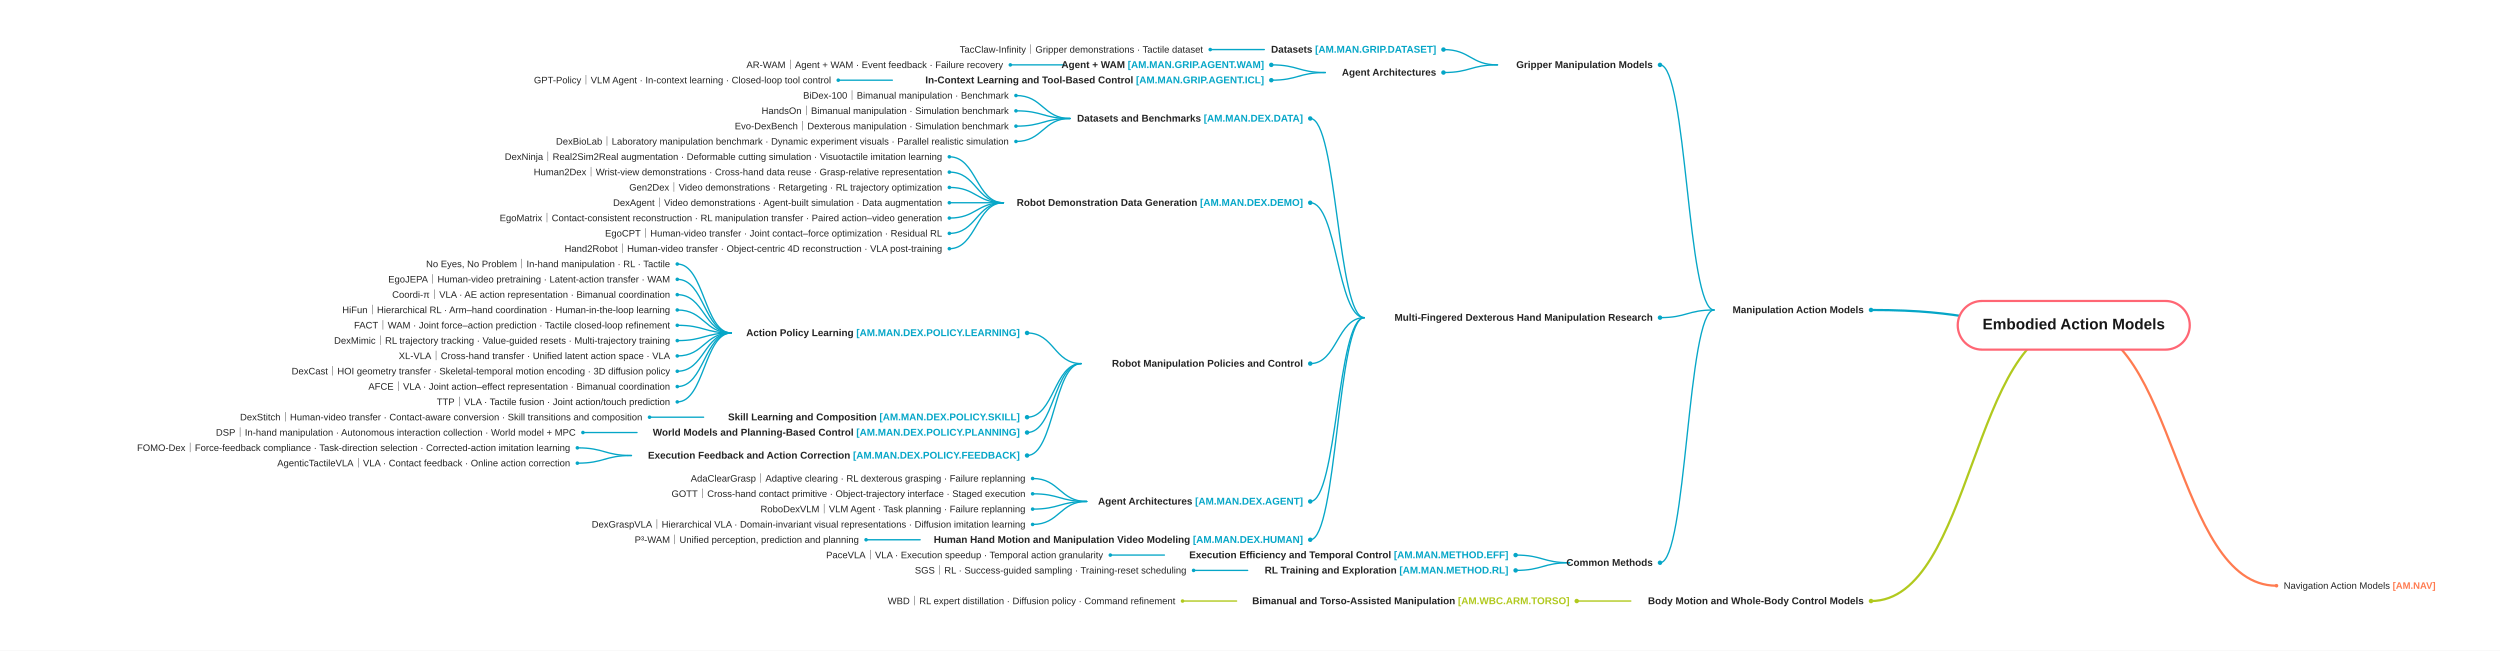
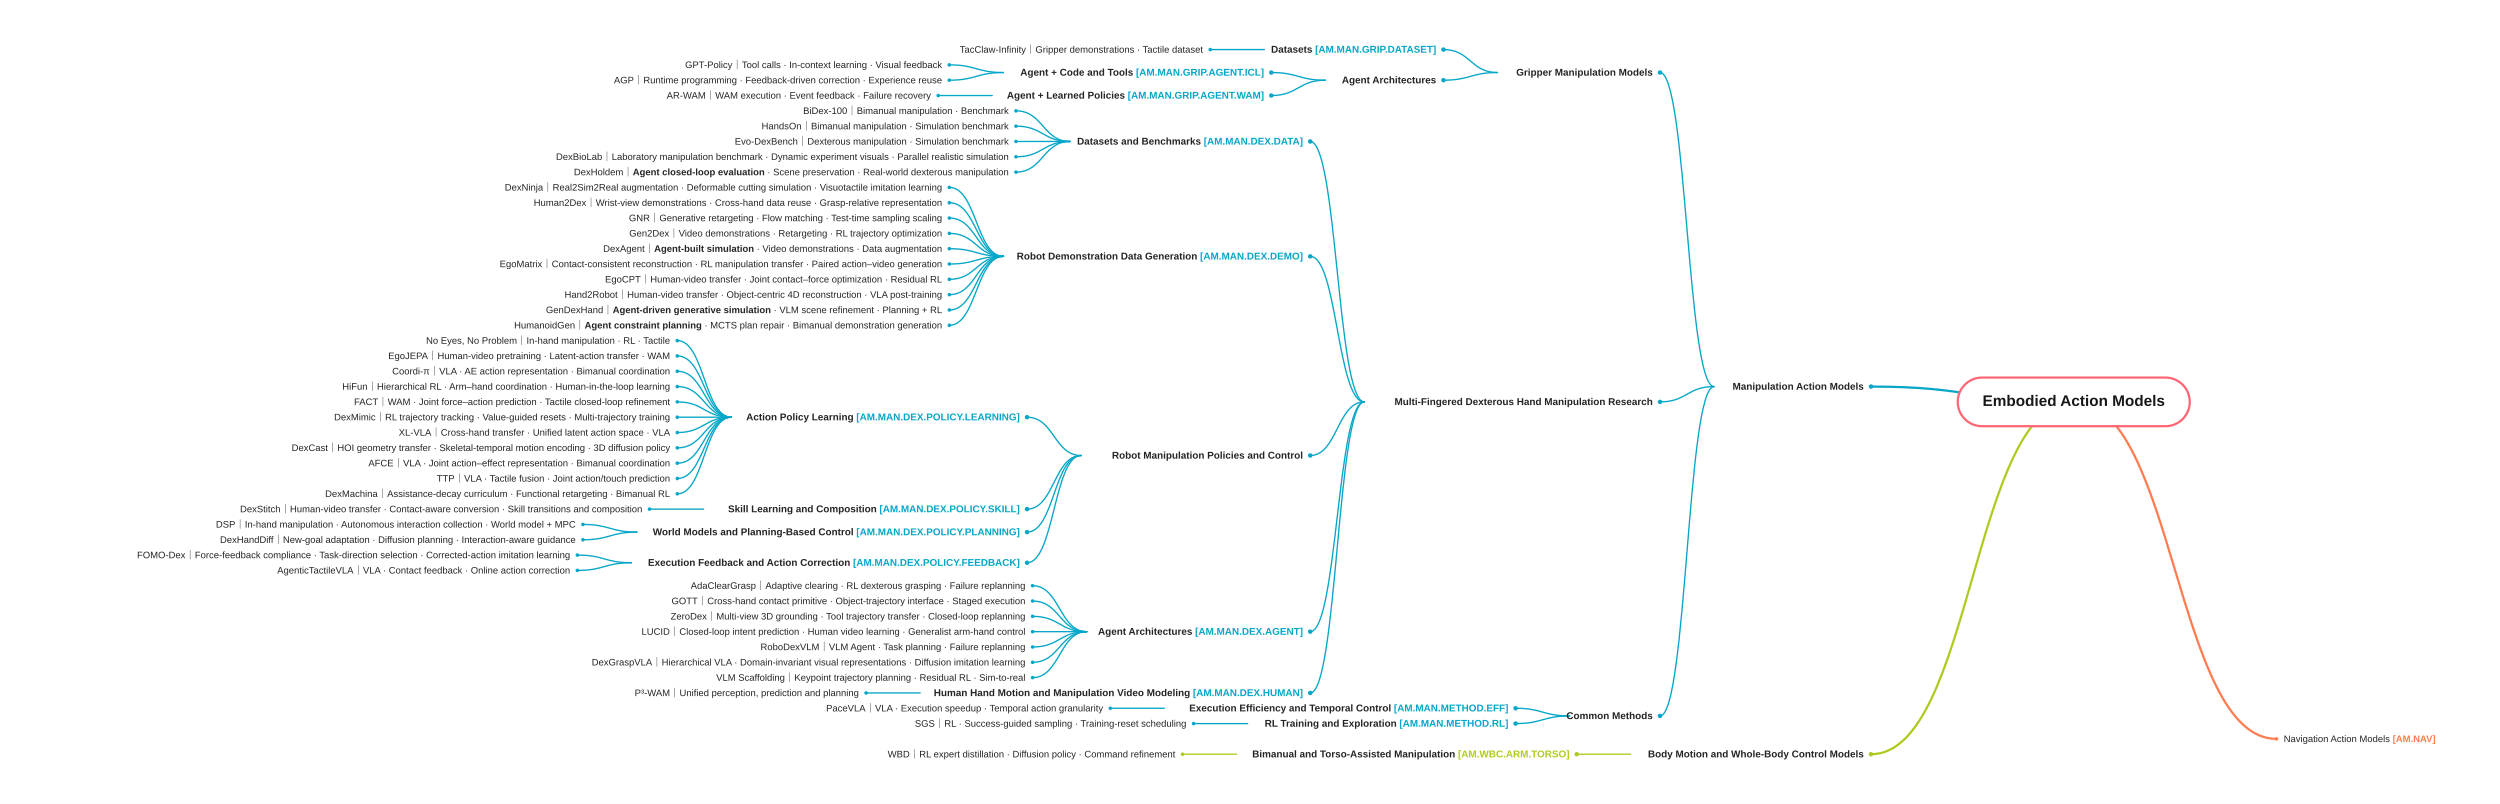
- <svg xmlns="http://www.w3.org/2000/svg" viewBox="-2802.68 0 5548.76 1444" role="img" aria-labelledby="title desc">
-   <rect x="-2802.68" width="5548.76" height="1444" fill="#ffffff" />
+ <svg xmlns="http://www.w3.org/2000/svg" viewBox="-2802.68 0 5548.76 1784" role="img" aria-labelledby="title desc">
+   <rect x="-2802.68" width="5548.76" height="1784" fill="#ffffff" />
  <g fill="none" stroke-linecap="round" stroke-linejoin="round">
-     <path d="M 1800 722.0 C 1575.0 722.0, 1575.0 688.0, 1350 688.0" stroke="#05a6c7" stroke-width="5" />
-     <path d="M 1001.68 688.0 C 941.68 688.0, 941.68 144.0, 881.68 144.0" stroke="#05a6c7" stroke-width="3" />
-     <path d="M 521.04 144.0 C 461.04 144.0, 461.04 110.0, 401.04 110.0" stroke="#05a6c7" stroke-width="3" />
+     <path d="M 1800 892.0 C 1575.0 892.0, 1575.0 858.0, 1350 858.0" stroke="#05a6c7" stroke-width="5" />
+     <path d="M 1001.68 858.0 C 941.68 858.0, 941.68 161.0, 881.68 161.0" stroke="#05a6c7" stroke-width="3" />
+     <path d="M 521.04 161.0 C 461.04 161.0, 461.04 110.0, 401.04 110.0" stroke="#05a6c7" stroke-width="3" />
    <path d="M 3.44 110.0 C -56.56 110.0, -56.56 110, -116.56 110" stroke="#05a6c7" stroke-width="3" />
-     <path d="M 521.04 144.0 C 461.04 144.0, 461.04 161.0, 401.04 161.0" stroke="#05a6c7" stroke-width="3" />
-     <path d="M 138.96 161.0 C 78.96 161.0, 78.96 144.0, 18.96 144.0" stroke="#05a6c7" stroke-width="3" />
-     <path d="M -440.24 144.0 C -500.24 144.0, -500.24 144, -560.24 144" stroke="#05a6c7" stroke-width="3" />
-     <path d="M 138.96 161.0 C 78.96 161.0, 78.96 178.0, 18.96 178.0" stroke="#05a6c7" stroke-width="3" />
-     <path d="M -822.16 178.0 C -882.16 178.0, -882.16 178, -942.16 178" stroke="#05a6c7" stroke-width="3" />
-     <path d="M 1001.68 688.0 C 941.68 688.0, 941.68 705.0, 881.68 705.0" stroke="#05a6c7" stroke-width="3" />
-     <path d="M 225.36 705.0 C 165.36 705.0, 165.36 263.0, 105.36 263.0" stroke="#05a6c7" stroke-width="3" />
-     <path d="M -427.76 263.0 C -487.76 263.0, -487.76 212, -547.76 212" stroke="#05a6c7" stroke-width="3" />
-     <path d="M -427.76 263.0 C -487.76 263.0, -487.76 246, -547.76 246" stroke="#05a6c7" stroke-width="3" />
-     <path d="M -427.76 263.0 C -487.76 263.0, -487.76 280, -547.76 280" stroke="#05a6c7" stroke-width="3" />
-     <path d="M -427.76 263.0 C -487.76 263.0, -487.76 314, -547.76 314" stroke="#05a6c7" stroke-width="3" />
-     <path d="M 225.36 705.0 C 165.36 705.0, 165.36 450.0, 105.36 450.0" stroke="#05a6c7" stroke-width="3" />
-     <path d="M -575.6 450.0 C -635.6 450.0, -635.6 348, -695.6 348" stroke="#05a6c7" stroke-width="3" />
-     <path d="M -575.6 450.0 C -635.6 450.0, -635.6 382, -695.6 382" stroke="#05a6c7" stroke-width="3" />
-     <path d="M -575.6 450.0 C -635.6 450.0, -635.6 416, -695.6 416" stroke="#05a6c7" stroke-width="3" />
-     <path d="M -575.6 450.0 C -635.6 450.0, -635.6 450, -695.6 450" stroke="#05a6c7" stroke-width="3" />
-     <path d="M -575.6 450.0 C -635.6 450.0, -635.6 484, -695.6 484" stroke="#05a6c7" stroke-width="3" />
-     <path d="M -575.6 450.0 C -635.6 450.0, -635.6 518, -695.6 518" stroke="#05a6c7" stroke-width="3" />
-     <path d="M -575.6 450.0 C -635.6 450.0, -635.6 552, -695.6 552" stroke="#05a6c7" stroke-width="3" />
-     <path d="M 225.36 705.0 C 165.36 705.0, 165.36 807.0, 105.36 807.0" stroke="#05a6c7" stroke-width="3" />
-     <path d="M -403.12 807.0 C -463.12 807.0, -463.12 739.0, -523.12 739.0" stroke="#05a6c7" stroke-width="3" />
-     <path d="M -1179.44 739.0 C -1239.44 739.0, -1239.44 586, -1299.44 586" stroke="#05a6c7" stroke-width="3" />
-     <path d="M -1179.44 739.0 C -1239.44 739.0, -1239.44 620, -1299.44 620" stroke="#05a6c7" stroke-width="3" />
-     <path d="M -1179.44 739.0 C -1239.44 739.0, -1239.44 654, -1299.44 654" stroke="#05a6c7" stroke-width="3" />
-     <path d="M -1179.44 739.0 C -1239.44 739.0, -1239.44 688, -1299.44 688" stroke="#05a6c7" stroke-width="3" />
-     <path d="M -1179.44 739.0 C -1239.44 739.0, -1239.44 722, -1299.44 722" stroke="#05a6c7" stroke-width="3" />
-     <path d="M -1179.44 739.0 C -1239.44 739.0, -1239.44 756, -1299.44 756" stroke="#05a6c7" stroke-width="3" />
-     <path d="M -1179.44 739.0 C -1239.44 739.0, -1239.44 790, -1299.44 790" stroke="#05a6c7" stroke-width="3" />
-     <path d="M -1179.44 739.0 C -1239.44 739.0, -1239.44 824, -1299.44 824" stroke="#05a6c7" stroke-width="3" />
-     <path d="M -1179.44 739.0 C -1239.44 739.0, -1239.44 858, -1299.44 858" stroke="#05a6c7" stroke-width="3" />
-     <path d="M -1179.44 739.0 C -1239.44 739.0, -1239.44 892, -1299.44 892" stroke="#05a6c7" stroke-width="3" />
-     <path d="M -403.12 807.0 C -463.12 807.0, -463.12 926.0, -523.12 926.0" stroke="#05a6c7" stroke-width="3" />
-     <path d="M -1241.04 926.0 C -1301.04 926.0, -1301.04 926, -1361.04 926" stroke="#05a6c7" stroke-width="3" />
-     <path d="M -403.12 807.0 C -463.12 807.0, -463.12 960.0, -523.12 960.0" stroke="#05a6c7" stroke-width="3" />
-     <path d="M -1388.88 960.0 C -1448.88 960.0, -1448.88 960, -1508.88 960" stroke="#05a6c7" stroke-width="3" />
-     <path d="M -403.12 807.0 C -463.12 807.0, -463.12 1011.0, -523.12 1011.0" stroke="#05a6c7" stroke-width="3" />
-     <path d="M -1401.2 1011.0 C -1461.2 1011.0, -1461.2 994, -1521.2 994" stroke="#05a6c7" stroke-width="3" />
-     <path d="M -1401.2 1011.0 C -1461.2 1011.0, -1461.2 1028, -1521.2 1028" stroke="#05a6c7" stroke-width="3" />
-     <path d="M 225.36 705.0 C 165.36 705.0, 165.36 1113.0, 105.36 1113.0" stroke="#05a6c7" stroke-width="3" />
-     <path d="M -390.8 1113.0 C -450.8 1113.0, -450.8 1062, -510.8 1062" stroke="#05a6c7" stroke-width="3" />
-     <path d="M -390.8 1113.0 C -450.8 1113.0, -450.8 1096, -510.8 1096" stroke="#05a6c7" stroke-width="3" />
-     <path d="M -390.8 1113.0 C -450.8 1113.0, -450.8 1130, -510.8 1130" stroke="#05a6c7" stroke-width="3" />
-     <path d="M -390.8 1113.0 C -450.8 1113.0, -450.8 1164, -510.8 1164" stroke="#05a6c7" stroke-width="3" />
-     <path d="M 225.36 705.0 C 165.36 705.0, 165.36 1198.0, 105.36 1198.0" stroke="#05a6c7" stroke-width="3" />
-     <path d="M -760.4 1198.0 C -820.4 1198.0, -820.4 1198, -880.4 1198" stroke="#05a6c7" stroke-width="3" />
-     <path d="M 1001.68 688.0 C 941.68 688.0, 941.68 1249.0, 881.68 1249.0" stroke="#05a6c7" stroke-width="3" />
-     <path d="M 681.2 1249.0 C 621.2 1249.0, 621.2 1232.0, 561.2 1232.0" stroke="#05a6c7" stroke-width="3" />
-     <path d="M -218.32 1232.0 C -278.32 1232.0, -278.32 1232, -338.32 1232" stroke="#05a6c7" stroke-width="3" />
-     <path d="M 681.2 1249.0 C 621.2 1249.0, 621.2 1266.0, 561.2 1266.0" stroke="#05a6c7" stroke-width="3" />
-     <path d="M -33.52 1266.0 C -93.52 1266.0, -93.52 1266, -153.52 1266" stroke="#05a6c7" stroke-width="3" />
-     <path d="M 1800 722.0 C 2025.0 722.0, 2025.0 1300, 2250 1300" stroke="#ff7b50" stroke-width="5" />
-     <path d="M 1800 722.0 C 1575.0 722.0, 1575.0 1334.0, 1350 1334.0" stroke="#b1c91e" stroke-width="5" />
-     <path d="M 816.88 1334.0 C 756.88 1334.0, 756.88 1334.0, 696.88 1334.0" stroke="#b1c91e" stroke-width="3" />
-     <path d="M -58 1334.0 C -118 1334.0, -118 1334, -178 1334" stroke="#b1c91e" stroke-width="3" />
+     <path d="M 521.04 161.0 C 461.04 161.0, 461.04 178.0, 401.04 178.0" stroke="#05a6c7" stroke-width="3" />
+     <path d="M 138.96 178.0 C 78.96 178.0, 78.96 161.0, 18.96 161.0" stroke="#05a6c7" stroke-width="3" />
+     <path d="M -575.76 161.0 C -635.76 161.0, -635.76 144, -695.76 144" stroke="#05a6c7" stroke-width="3" />
+     <path d="M -575.76 161.0 C -635.76 161.0, -635.76 178, -695.76 178" stroke="#05a6c7" stroke-width="3" />
+     <path d="M 138.96 178.0 C 78.96 178.0, 78.96 212.0, 18.96 212.0" stroke="#05a6c7" stroke-width="3" />
+     <path d="M -600.4 212.0 C -660.4 212.0, -660.4 212, -720.4 212" stroke="#05a6c7" stroke-width="3" />
+     <path d="M 1001.68 858.0 C 941.68 858.0, 941.68 892.0, 881.68 892.0" stroke="#05a6c7" stroke-width="3" />
+     <path d="M 225.36 892.0 C 165.36 892.0, 165.36 314.0, 105.36 314.0" stroke="#05a6c7" stroke-width="3" />
+     <path d="M -427.76 314.0 C -487.76 314.0, -487.76 246, -547.76 246" stroke="#05a6c7" stroke-width="3" />
+     <path d="M -427.76 314.0 C -487.76 314.0, -487.76 280, -547.76 280" stroke="#05a6c7" stroke-width="3" />
+     <path d="M -427.76 314.0 C -487.76 314.0, -487.76 314, -547.76 314" stroke="#05a6c7" stroke-width="3" />
+     <path d="M -427.76 314.0 C -487.76 314.0, -487.76 348, -547.76 348" stroke="#05a6c7" stroke-width="3" />
+     <path d="M -427.76 314.0 C -487.76 314.0, -487.76 382, -547.76 382" stroke="#05a6c7" stroke-width="3" />
+     <path d="M 225.36 892.0 C 165.36 892.0, 165.36 569.0, 105.36 569.0" stroke="#05a6c7" stroke-width="3" />
+     <path d="M -575.6 569.0 C -635.6 569.0, -635.6 416, -695.6 416" stroke="#05a6c7" stroke-width="3" />
+     <path d="M -575.6 569.0 C -635.6 569.0, -635.6 450, -695.6 450" stroke="#05a6c7" stroke-width="3" />
+     <path d="M -575.6 569.0 C -635.6 569.0, -635.6 484, -695.6 484" stroke="#05a6c7" stroke-width="3" />
+     <path d="M -575.6 569.0 C -635.6 569.0, -635.6 518, -695.6 518" stroke="#05a6c7" stroke-width="3" />
+     <path d="M -575.6 569.0 C -635.6 569.0, -635.6 552, -695.6 552" stroke="#05a6c7" stroke-width="3" />
+     <path d="M -575.6 569.0 C -635.6 569.0, -635.6 586, -695.6 586" stroke="#05a6c7" stroke-width="3" />
+     <path d="M -575.6 569.0 C -635.6 569.0, -635.6 620, -695.6 620" stroke="#05a6c7" stroke-width="3" />
+     <path d="M -575.6 569.0 C -635.6 569.0, -635.6 654, -695.6 654" stroke="#05a6c7" stroke-width="3" />
+     <path d="M -575.6 569.0 C -635.6 569.0, -635.6 688, -695.6 688" stroke="#05a6c7" stroke-width="3" />
+     <path d="M -575.6 569.0 C -635.6 569.0, -635.6 722, -695.6 722" stroke="#05a6c7" stroke-width="3" />
+     <path d="M 225.36 892.0 C 165.36 892.0, 165.36 1011.0, 105.36 1011.0" stroke="#05a6c7" stroke-width="3" />
+     <path d="M -403.12 1011.0 C -463.12 1011.0, -463.12 926.0, -523.12 926.0" stroke="#05a6c7" stroke-width="3" />
+     <path d="M -1179.44 926.0 C -1239.44 926.0, -1239.44 756, -1299.44 756" stroke="#05a6c7" stroke-width="3" />
+     <path d="M -1179.44 926.0 C -1239.44 926.0, -1239.44 790, -1299.44 790" stroke="#05a6c7" stroke-width="3" />
+     <path d="M -1179.44 926.0 C -1239.44 926.0, -1239.44 824, -1299.44 824" stroke="#05a6c7" stroke-width="3" />
+     <path d="M -1179.44 926.0 C -1239.44 926.0, -1239.44 858, -1299.44 858" stroke="#05a6c7" stroke-width="3" />
+     <path d="M -1179.44 926.0 C -1239.44 926.0, -1239.44 892, -1299.44 892" stroke="#05a6c7" stroke-width="3" />
+     <path d="M -1179.44 926.0 C -1239.44 926.0, -1239.44 926, -1299.44 926" stroke="#05a6c7" stroke-width="3" />
+     <path d="M -1179.44 926.0 C -1239.44 926.0, -1239.44 960, -1299.44 960" stroke="#05a6c7" stroke-width="3" />
+     <path d="M -1179.44 926.0 C -1239.44 926.0, -1239.44 994, -1299.44 994" stroke="#05a6c7" stroke-width="3" />
+     <path d="M -1179.44 926.0 C -1239.44 926.0, -1239.44 1028, -1299.44 1028" stroke="#05a6c7" stroke-width="3" />
+     <path d="M -1179.44 926.0 C -1239.44 926.0, -1239.44 1062, -1299.44 1062" stroke="#05a6c7" stroke-width="3" />
+     <path d="M -1179.44 926.0 C -1239.44 926.0, -1239.44 1096, -1299.44 1096" stroke="#05a6c7" stroke-width="3" />
+     <path d="M -403.12 1011.0 C -463.12 1011.0, -463.12 1130.0, -523.12 1130.0" stroke="#05a6c7" stroke-width="3" />
+     <path d="M -1241.04 1130.0 C -1301.04 1130.0, -1301.04 1130, -1361.04 1130" stroke="#05a6c7" stroke-width="3" />
+     <path d="M -403.12 1011.0 C -463.12 1011.0, -463.12 1181.0, -523.12 1181.0" stroke="#05a6c7" stroke-width="3" />
+     <path d="M -1388.88 1181.0 C -1448.88 1181.0, -1448.88 1164, -1508.88 1164" stroke="#05a6c7" stroke-width="3" />
+     <path d="M -1388.88 1181.0 C -1448.88 1181.0, -1448.88 1198, -1508.88 1198" stroke="#05a6c7" stroke-width="3" />
+     <path d="M -403.12 1011.0 C -463.12 1011.0, -463.12 1249.0, -523.12 1249.0" stroke="#05a6c7" stroke-width="3" />
+     <path d="M -1401.2 1249.0 C -1461.2 1249.0, -1461.2 1232, -1521.2 1232" stroke="#05a6c7" stroke-width="3" />
+     <path d="M -1401.2 1249.0 C -1461.2 1249.0, -1461.2 1266, -1521.2 1266" stroke="#05a6c7" stroke-width="3" />
+     <path d="M 225.36 892.0 C 165.36 892.0, 165.36 1402.0, 105.36 1402.0" stroke="#05a6c7" stroke-width="3" />
+     <path d="M -390.8 1402.0 C -450.8 1402.0, -450.8 1300, -510.8 1300" stroke="#05a6c7" stroke-width="3" />
+     <path d="M -390.8 1402.0 C -450.8 1402.0, -450.8 1334, -510.8 1334" stroke="#05a6c7" stroke-width="3" />
+     <path d="M -390.8 1402.0 C -450.8 1402.0, -450.8 1368, -510.8 1368" stroke="#05a6c7" stroke-width="3" />
+     <path d="M -390.8 1402.0 C -450.8 1402.0, -450.8 1402, -510.8 1402" stroke="#05a6c7" stroke-width="3" />
+     <path d="M -390.8 1402.0 C -450.8 1402.0, -450.8 1436, -510.8 1436" stroke="#05a6c7" stroke-width="3" />
+     <path d="M -390.8 1402.0 C -450.8 1402.0, -450.8 1470, -510.8 1470" stroke="#05a6c7" stroke-width="3" />
+     <path d="M -390.8 1402.0 C -450.8 1402.0, -450.8 1504, -510.8 1504" stroke="#05a6c7" stroke-width="3" />
+     <path d="M 225.36 892.0 C 165.36 892.0, 165.36 1538.0, 105.36 1538.0" stroke="#05a6c7" stroke-width="3" />
+     <path d="M -760.4 1538.0 C -820.4 1538.0, -820.4 1538, -880.4 1538" stroke="#05a6c7" stroke-width="3" />
+     <path d="M 1001.68 858.0 C 941.68 858.0, 941.68 1589.0, 881.68 1589.0" stroke="#05a6c7" stroke-width="3" />
+     <path d="M 681.2 1589.0 C 621.2 1589.0, 621.2 1572.0, 561.2 1572.0" stroke="#05a6c7" stroke-width="3" />
+     <path d="M -218.32 1572.0 C -278.32 1572.0, -278.32 1572, -338.32 1572" stroke="#05a6c7" stroke-width="3" />
+     <path d="M 681.2 1589.0 C 621.2 1589.0, 621.2 1606.0, 561.2 1606.0" stroke="#05a6c7" stroke-width="3" />
+     <path d="M -33.52 1606.0 C -93.52 1606.0, -93.52 1606, -153.52 1606" stroke="#05a6c7" stroke-width="3" />
+     <path d="M 1800 892.0 C 2025.0 892.0, 2025.0 1640, 2250 1640" stroke="#ff7b50" stroke-width="5" />
+     <path d="M 1800 892.0 C 1575.0 892.0, 1575.0 1674.0, 1350 1674.0" stroke="#b1c91e" stroke-width="5" />
+     <path d="M 816.88 1674.0 C 756.88 1674.0, 756.88 1674.0, 696.88 1674.0" stroke="#b1c91e" stroke-width="3" />
+     <path d="M -58 1674.0 C -118 1674.0, -118 1674, -178 1674" stroke="#b1c91e" stroke-width="3" />
  </g>
-   <circle cx="1350" cy="688.0" r="5" fill="#05a6c7" />
-   <text x="1334" y="695.0" text-anchor="end" font-family="Arial, Noto Sans CJK SC, sans-serif" font-size="22" font-weight="650" fill="#242424">Manipulation Action Models</text>
-   <circle cx="881.68" cy="144.0" r="5" fill="#05a6c7" />
-   <text x="865.68" y="151.0" text-anchor="end" font-family="Arial, Noto Sans CJK SC, sans-serif" font-size="22" font-weight="650" fill="#242424">Gripper Manipulation Models</text>
+   <circle cx="1350" cy="858.0" r="5" fill="#05a6c7" />
+   <text x="1334" y="865.0" text-anchor="end" font-family="Arial, Noto Sans CJK SC, sans-serif" font-size="22" font-weight="650" fill="#242424">Manipulation Action Models</text>
+   <circle cx="881.68" cy="161.0" r="5" fill="#05a6c7" />
+   <text x="865.68" y="168.0" text-anchor="end" font-family="Arial, Noto Sans CJK SC, sans-serif" font-size="22" font-weight="650" fill="#242424">Gripper Manipulation Models</text>
  <circle cx="401.04" cy="110.0" r="5" fill="#05a6c7" />
  <text x="385.04" y="117.0" text-anchor="end" font-family="Arial, Noto Sans CJK SC, sans-serif" font-size="22" font-weight="650" fill="#242424">Datasets<tspan dx="6" fill="#05a6c7" font-weight="650">[AM.MAN.GRIP.DATASET]</tspan>
  </text>
  <circle cx="-116.56" cy="110" r="4" fill="#05a6c7" />
  <text x="-132.56" y="117" text-anchor="end" font-family="Arial, Noto Sans CJK SC, sans-serif" font-size="21" font-weight="500" fill="#242424">TacClaw-Infinity｜Gripper demonstrations · Tactile dataset</text>
-   <circle cx="401.04" cy="161.0" r="5" fill="#05a6c7" />
-   <text x="385.04" y="168.0" text-anchor="end" font-family="Arial, Noto Sans CJK SC, sans-serif" font-size="22" font-weight="650" fill="#242424">Agent Architectures</text>
-   <circle cx="18.96" cy="144.0" r="5" fill="#05a6c7" />
-   <text x="2.96" y="151.0" text-anchor="end" font-family="Arial, Noto Sans CJK SC, sans-serif" font-size="22" font-weight="650" fill="#242424">Agent + WAM<tspan dx="6" fill="#05a6c7" font-weight="650">[AM.MAN.GRIP.AGENT.WAM]</tspan>
-   </text>
-   <circle cx="-560.24" cy="144" r="4" fill="#05a6c7" />
-   <text x="-576.24" y="151" text-anchor="end" font-family="Arial, Noto Sans CJK SC, sans-serif" font-size="21" font-weight="500" fill="#242424">AR-WAM｜Agent + WAM · Event feedback · Failure recovery</text>
-   <circle cx="18.96" cy="178.0" r="5" fill="#05a6c7" />
-   <text x="2.96" y="185.0" text-anchor="end" font-family="Arial, Noto Sans CJK SC, sans-serif" font-size="22" font-weight="650" fill="#242424">In-Context Learning and Tool-Based Control<tspan dx="6" fill="#05a6c7" font-weight="650">[AM.MAN.GRIP.AGENT.ICL]</tspan>
-   </text>
-   <circle cx="-942.16" cy="178" r="4" fill="#05a6c7" />
-   <text x="-958.16" y="185" text-anchor="end" font-family="Arial, Noto Sans CJK SC, sans-serif" font-size="21" font-weight="500" fill="#242424">GPT-Policy｜VLM Agent · In-context learning · Closed-loop tool control</text>
-   <circle cx="881.68" cy="705.0" r="5" fill="#05a6c7" />
-   <text x="865.68" y="712.0" text-anchor="end" font-family="Arial, Noto Sans CJK SC, sans-serif" font-size="22" font-weight="650" fill="#242424">Multi-Fingered Dexterous Hand Manipulation Research</text>
-   <circle cx="105.36" cy="263.0" r="5" fill="#05a6c7" />
-   <text x="89.36" y="270.0" text-anchor="end" font-family="Arial, Noto Sans CJK SC, sans-serif" font-size="22" font-weight="650" fill="#242424">Datasets and Benchmarks<tspan dx="6" fill="#05a6c7" font-weight="650">[AM.MAN.DEX.DATA]</tspan>
-   </text>
-   <circle cx="-547.76" cy="212" r="4" fill="#05a6c7" />
-   <text x="-563.76" y="219" text-anchor="end" font-family="Arial, Noto Sans CJK SC, sans-serif" font-size="21" font-weight="500" fill="#242424">BiDex-100｜Bimanual manipulation · Benchmark</text>
+   <circle cx="401.04" cy="178.0" r="5" fill="#05a6c7" />
+   <text x="385.04" y="185.0" text-anchor="end" font-family="Arial, Noto Sans CJK SC, sans-serif" font-size="22" font-weight="650" fill="#242424">Agent Architectures</text>
+   <circle cx="18.96" cy="161.0" r="5" fill="#05a6c7" />
+   <text x="2.96" y="168.0" text-anchor="end" font-family="Arial, Noto Sans CJK SC, sans-serif" font-size="22" font-weight="650" fill="#242424">Agent + Code and Tools<tspan dx="6" fill="#05a6c7" font-weight="650">[AM.MAN.GRIP.AGENT.ICL]</tspan>
+   </text>
+   <circle cx="-695.76" cy="144" r="4" fill="#05a6c7" />
+   <text x="-711.76" y="151" text-anchor="end" font-family="Arial, Noto Sans CJK SC, sans-serif" font-size="21" font-weight="500" fill="#242424">GPT-Policy｜Tool calls · In-context learning · Visual feedback</text>
+   <circle cx="-695.76" cy="178" r="4" fill="#05a6c7" />
+   <text x="-711.76" y="185" text-anchor="end" font-family="Arial, Noto Sans CJK SC, sans-serif" font-size="21" font-weight="500" fill="#242424">AGP｜Runtime programming · Feedback-driven correction · Experience reuse</text>
+   <circle cx="18.96" cy="212.0" r="5" fill="#05a6c7" />
+   <text x="2.96" y="219.0" text-anchor="end" font-family="Arial, Noto Sans CJK SC, sans-serif" font-size="22" font-weight="650" fill="#242424">Agent + Learned Policies<tspan dx="6" fill="#05a6c7" font-weight="650">[AM.MAN.GRIP.AGENT.WAM]</tspan>
+   </text>
+   <circle cx="-720.4" cy="212" r="4" fill="#05a6c7" />
+   <text x="-736.4" y="219" text-anchor="end" font-family="Arial, Noto Sans CJK SC, sans-serif" font-size="21" font-weight="500" fill="#242424">AR-WAM｜WAM execution · Event feedback · Failure recovery</text>
+   <circle cx="881.68" cy="892.0" r="5" fill="#05a6c7" />
+   <text x="865.68" y="899.0" text-anchor="end" font-family="Arial, Noto Sans CJK SC, sans-serif" font-size="22" font-weight="650" fill="#242424">Multi-Fingered Dexterous Hand Manipulation Research</text>
+   <circle cx="105.36" cy="314.0" r="5" fill="#05a6c7" />
+   <text x="89.36" y="321.0" text-anchor="end" font-family="Arial, Noto Sans CJK SC, sans-serif" font-size="22" font-weight="650" fill="#242424">Datasets and Benchmarks<tspan dx="6" fill="#05a6c7" font-weight="650">[AM.MAN.DEX.DATA]</tspan>
+   </text>
  <circle cx="-547.76" cy="246" r="4" fill="#05a6c7" />
-   <text x="-563.76" y="253" text-anchor="end" font-family="Arial, Noto Sans CJK SC, sans-serif" font-size="21" font-weight="500" fill="#242424">HandsOn｜Bimanual manipulation · Simulation benchmark</text>
+   <text x="-563.76" y="253" text-anchor="end" font-family="Arial, Noto Sans CJK SC, sans-serif" font-size="21" font-weight="500" fill="#242424">BiDex-100｜Bimanual manipulation · Benchmark</text>
  <circle cx="-547.76" cy="280" r="4" fill="#05a6c7" />
-   <text x="-563.76" y="287" text-anchor="end" font-family="Arial, Noto Sans CJK SC, sans-serif" font-size="21" font-weight="500" fill="#242424">Evo-DexBench｜Dexterous manipulation · Simulation benchmark</text>
+   <text x="-563.76" y="287" text-anchor="end" font-family="Arial, Noto Sans CJK SC, sans-serif" font-size="21" font-weight="500" fill="#242424">HandsOn｜Bimanual manipulation · Simulation benchmark</text>
  <circle cx="-547.76" cy="314" r="4" fill="#05a6c7" />
-   <text x="-563.76" y="321" text-anchor="end" font-family="Arial, Noto Sans CJK SC, sans-serif" font-size="21" font-weight="500" fill="#242424">DexBioLab｜Laboratory manipulation benchmark · Dynamic experiment visuals · Parallel realistic simulation</text>
-   <circle cx="105.36" cy="450.0" r="5" fill="#05a6c7" />
-   <text x="89.36" y="457.0" text-anchor="end" font-family="Arial, Noto Sans CJK SC, sans-serif" font-size="22" font-weight="650" fill="#242424">Robot Demonstration Data Generation<tspan dx="6" fill="#05a6c7" font-weight="650">[AM.MAN.DEX.DEMO]</tspan>
-   </text>
-   <circle cx="-695.6" cy="348" r="4" fill="#05a6c7" />
-   <text x="-711.6" y="355" text-anchor="end" font-family="Arial, Noto Sans CJK SC, sans-serif" font-size="21" font-weight="500" fill="#242424">DexNinja｜Real2Sim2Real augmentation · Deformable cutting simulation · Visuotactile imitation learning</text>
-   <circle cx="-695.6" cy="382" r="4" fill="#05a6c7" />
-   <text x="-711.6" y="389" text-anchor="end" font-family="Arial, Noto Sans CJK SC, sans-serif" font-size="21" font-weight="500" fill="#242424">Human2Dex｜Wrist-view demonstrations · Cross-hand data reuse · Grasp-relative representation</text>
+   <text x="-563.76" y="321" text-anchor="end" font-family="Arial, Noto Sans CJK SC, sans-serif" font-size="21" font-weight="500" fill="#242424">Evo-DexBench｜Dexterous manipulation · Simulation benchmark</text>
+   <circle cx="-547.76" cy="348" r="4" fill="#05a6c7" />
+   <text x="-563.76" y="355" text-anchor="end" font-family="Arial, Noto Sans CJK SC, sans-serif" font-size="21" font-weight="500" fill="#242424">DexBioLab｜Laboratory manipulation benchmark · Dynamic experiment visuals · Parallel realistic simulation</text>
+   <circle cx="-547.76" cy="382" r="4" fill="#05a6c7" />
+   <text x="-563.76" y="389" text-anchor="end" font-family="Arial, Noto Sans CJK SC, sans-serif" font-size="21" font-weight="500" fill="#242424">DexHoldem｜<tspan font-weight="700">Agent closed-loop evaluation</tspan> · Scene preservation · Real-world dexterous manipulation</text>
+   <circle cx="105.36" cy="569.0" r="5" fill="#05a6c7" />
+   <text x="89.36" y="576.0" text-anchor="end" font-family="Arial, Noto Sans CJK SC, sans-serif" font-size="22" font-weight="650" fill="#242424">Robot Demonstration Data Generation<tspan dx="6" fill="#05a6c7" font-weight="650">[AM.MAN.DEX.DEMO]</tspan>
+   </text>
  <circle cx="-695.6" cy="416" r="4" fill="#05a6c7" />
-   <text x="-711.6" y="423" text-anchor="end" font-family="Arial, Noto Sans CJK SC, sans-serif" font-size="21" font-weight="500" fill="#242424">Gen2Dex｜Video demonstrations · Retargeting · RL trajectory optimization</text>
+   <text x="-711.6" y="423" text-anchor="end" font-family="Arial, Noto Sans CJK SC, sans-serif" font-size="21" font-weight="500" fill="#242424">DexNinja｜Real2Sim2Real augmentation · Deformable cutting simulation · Visuotactile imitation learning</text>
  <circle cx="-695.6" cy="450" r="4" fill="#05a6c7" />
-   <text x="-711.6" y="457" text-anchor="end" font-family="Arial, Noto Sans CJK SC, sans-serif" font-size="21" font-weight="500" fill="#242424">DexAgent｜Video demonstrations · Agent-built simulation · Data augmentation</text>
+   <text x="-711.6" y="457" text-anchor="end" font-family="Arial, Noto Sans CJK SC, sans-serif" font-size="21" font-weight="500" fill="#242424">Human2Dex｜Wrist-view demonstrations · Cross-hand data reuse · Grasp-relative representation</text>
  <circle cx="-695.6" cy="484" r="4" fill="#05a6c7" />
-   <text x="-711.6" y="491" text-anchor="end" font-family="Arial, Noto Sans CJK SC, sans-serif" font-size="21" font-weight="500" fill="#242424">EgoMatrix｜Contact-consistent reconstruction · RL manipulation transfer · Paired action–video generation</text>
+   <text x="-711.6" y="491" text-anchor="end" font-family="Arial, Noto Sans CJK SC, sans-serif" font-size="21" font-weight="500" fill="#242424">GNR｜Generative retargeting · Flow matching · Test-time sampling scaling</text>
  <circle cx="-695.6" cy="518" r="4" fill="#05a6c7" />
-   <text x="-711.6" y="525" text-anchor="end" font-family="Arial, Noto Sans CJK SC, sans-serif" font-size="21" font-weight="500" fill="#242424">EgoCPT｜Human-video transfer · Joint contact–force optimization · Residual RL</text>
+   <text x="-711.6" y="525" text-anchor="end" font-family="Arial, Noto Sans CJK SC, sans-serif" font-size="21" font-weight="500" fill="#242424">Gen2Dex｜Video demonstrations · Retargeting · RL trajectory optimization</text>
  <circle cx="-695.6" cy="552" r="4" fill="#05a6c7" />
-   <text x="-711.6" y="559" text-anchor="end" font-family="Arial, Noto Sans CJK SC, sans-serif" font-size="21" font-weight="500" fill="#242424">Hand2Robot｜Human-video transfer · Object-centric 4D reconstruction · VLA post-training</text>
-   <circle cx="105.36" cy="807.0" r="5" fill="#05a6c7" />
-   <text x="89.36" y="814.0" text-anchor="end" font-family="Arial, Noto Sans CJK SC, sans-serif" font-size="22" font-weight="650" fill="#242424">Robot Manipulation Policies and Control</text>
-   <circle cx="-523.12" cy="739.0" r="5" fill="#05a6c7" />
-   <text x="-539.12" y="746.0" text-anchor="end" font-family="Arial, Noto Sans CJK SC, sans-serif" font-size="22" font-weight="650" fill="#242424">Action Policy Learning<tspan dx="6" fill="#05a6c7" font-weight="650">[AM.MAN.DEX.POLICY.LEARNING]</tspan>
-   </text>
-   <circle cx="-1299.44" cy="586" r="4" fill="#05a6c7" />
-   <text x="-1315.44" y="593" text-anchor="end" font-family="Arial, Noto Sans CJK SC, sans-serif" font-size="21" font-weight="500" fill="#242424">No Eyes, No Problem｜In-hand manipulation · RL · Tactile</text>
-   <circle cx="-1299.44" cy="620" r="4" fill="#05a6c7" />
-   <text x="-1315.44" y="627" text-anchor="end" font-family="Arial, Noto Sans CJK SC, sans-serif" font-size="21" font-weight="500" fill="#242424">EgoJEPA｜Human-video pretraining · Latent-action transfer · WAM</text>
-   <circle cx="-1299.44" cy="654" r="4" fill="#05a6c7" />
-   <text x="-1315.44" y="661" text-anchor="end" font-family="Arial, Noto Sans CJK SC, sans-serif" font-size="21" font-weight="500" fill="#242424">Coordi-π｜VLA · AE action representation · Bimanual coordination</text>
-   <circle cx="-1299.44" cy="688" r="4" fill="#05a6c7" />
-   <text x="-1315.44" y="695" text-anchor="end" font-family="Arial, Noto Sans CJK SC, sans-serif" font-size="21" font-weight="500" fill="#242424">HiFun｜Hierarchical RL · Arm–hand coordination · Human-in-the-loop learning</text>
-   <circle cx="-1299.44" cy="722" r="4" fill="#05a6c7" />
-   <text x="-1315.44" y="729" text-anchor="end" font-family="Arial, Noto Sans CJK SC, sans-serif" font-size="21" font-weight="500" fill="#242424">FACT｜WAM · Joint force–action prediction · Tactile closed-loop refinement</text>
+   <text x="-711.6" y="559" text-anchor="end" font-family="Arial, Noto Sans CJK SC, sans-serif" font-size="21" font-weight="500" fill="#242424">DexAgent｜<tspan font-weight="700">Agent-built simulation</tspan> · Video demonstrations · Data augmentation</text>
+   <circle cx="-695.6" cy="586" r="4" fill="#05a6c7" />
+   <text x="-711.6" y="593" text-anchor="end" font-family="Arial, Noto Sans CJK SC, sans-serif" font-size="21" font-weight="500" fill="#242424">EgoMatrix｜Contact-consistent reconstruction · RL manipulation transfer · Paired action–video generation</text>
+   <circle cx="-695.6" cy="620" r="4" fill="#05a6c7" />
+   <text x="-711.6" y="627" text-anchor="end" font-family="Arial, Noto Sans CJK SC, sans-serif" font-size="21" font-weight="500" fill="#242424">EgoCPT｜Human-video transfer · Joint contact–force optimization · Residual RL</text>
+   <circle cx="-695.6" cy="654" r="4" fill="#05a6c7" />
+   <text x="-711.6" y="661" text-anchor="end" font-family="Arial, Noto Sans CJK SC, sans-serif" font-size="21" font-weight="500" fill="#242424">Hand2Robot｜Human-video transfer · Object-centric 4D reconstruction · VLA post-training</text>
+   <circle cx="-695.6" cy="688" r="4" fill="#05a6c7" />
+   <text x="-711.6" y="695" text-anchor="end" font-family="Arial, Noto Sans CJK SC, sans-serif" font-size="21" font-weight="500" fill="#242424">GenDexHand｜<tspan font-weight="700">Agent-driven generative simulation</tspan> · VLM scene refinement · Planning + RL</text>
+   <circle cx="-695.6" cy="722" r="4" fill="#05a6c7" />
+   <text x="-711.6" y="729" text-anchor="end" font-family="Arial, Noto Sans CJK SC, sans-serif" font-size="21" font-weight="500" fill="#242424">HumanoidGen｜<tspan font-weight="700">Agent constraint planning</tspan> · MCTS plan repair · Bimanual demonstration generation</text>
+   <circle cx="105.36" cy="1011.0" r="5" fill="#05a6c7" />
+   <text x="89.36" y="1018.0" text-anchor="end" font-family="Arial, Noto Sans CJK SC, sans-serif" font-size="22" font-weight="650" fill="#242424">Robot Manipulation Policies and Control</text>
+   <circle cx="-523.12" cy="926.0" r="5" fill="#05a6c7" />
+   <text x="-539.12" y="933.0" text-anchor="end" font-family="Arial, Noto Sans CJK SC, sans-serif" font-size="22" font-weight="650" fill="#242424">Action Policy Learning<tspan dx="6" fill="#05a6c7" font-weight="650">[AM.MAN.DEX.POLICY.LEARNING]</tspan>
+   </text>
  <circle cx="-1299.44" cy="756" r="4" fill="#05a6c7" />
-   <text x="-1315.44" y="763" text-anchor="end" font-family="Arial, Noto Sans CJK SC, sans-serif" font-size="21" font-weight="500" fill="#242424">DexMimic｜RL trajectory tracking · Value-guided resets · Multi-trajectory training</text>
+   <text x="-1315.44" y="763" text-anchor="end" font-family="Arial, Noto Sans CJK SC, sans-serif" font-size="21" font-weight="500" fill="#242424">No Eyes, No Problem｜In-hand manipulation · RL · Tactile</text>
  <circle cx="-1299.44" cy="790" r="4" fill="#05a6c7" />
-   <text x="-1315.44" y="797" text-anchor="end" font-family="Arial, Noto Sans CJK SC, sans-serif" font-size="21" font-weight="500" fill="#242424">XL-VLA｜Cross-hand transfer · Unified latent action space · VLA</text>
+   <text x="-1315.44" y="797" text-anchor="end" font-family="Arial, Noto Sans CJK SC, sans-serif" font-size="21" font-weight="500" fill="#242424">EgoJEPA｜Human-video pretraining · Latent-action transfer · WAM</text>
  <circle cx="-1299.44" cy="824" r="4" fill="#05a6c7" />
-   <text x="-1315.44" y="831" text-anchor="end" font-family="Arial, Noto Sans CJK SC, sans-serif" font-size="21" font-weight="500" fill="#242424">DexCast｜HOI geometry transfer · Skeletal-temporal motion encoding · 3D diffusion policy</text>
+   <text x="-1315.44" y="831" text-anchor="end" font-family="Arial, Noto Sans CJK SC, sans-serif" font-size="21" font-weight="500" fill="#242424">Coordi-π｜VLA · AE action representation · Bimanual coordination</text>
  <circle cx="-1299.44" cy="858" r="4" fill="#05a6c7" />
-   <text x="-1315.44" y="865" text-anchor="end" font-family="Arial, Noto Sans CJK SC, sans-serif" font-size="21" font-weight="500" fill="#242424">AFCE｜VLA · Joint action–effect representation · Bimanual coordination</text>
+   <text x="-1315.44" y="865" text-anchor="end" font-family="Arial, Noto Sans CJK SC, sans-serif" font-size="21" font-weight="500" fill="#242424">HiFun｜Hierarchical RL · Arm–hand coordination · Human-in-the-loop learning</text>
  <circle cx="-1299.44" cy="892" r="4" fill="#05a6c7" />
-   <text x="-1315.44" y="899" text-anchor="end" font-family="Arial, Noto Sans CJK SC, sans-serif" font-size="21" font-weight="500" fill="#242424">TTP｜VLA · Tactile fusion · Joint action/touch prediction</text>
-   <circle cx="-523.12" cy="926.0" r="5" fill="#05a6c7" />
-   <text x="-539.12" y="933.0" text-anchor="end" font-family="Arial, Noto Sans CJK SC, sans-serif" font-size="22" font-weight="650" fill="#242424">Skill Learning and Composition<tspan dx="6" fill="#05a6c7" font-weight="650">[AM.MAN.DEX.POLICY.SKILL]</tspan>
-   </text>
-   <circle cx="-1361.04" cy="926" r="4" fill="#05a6c7" />
-   <text x="-1377.04" y="933" text-anchor="end" font-family="Arial, Noto Sans CJK SC, sans-serif" font-size="21" font-weight="500" fill="#242424">DexStitch｜Human-video transfer · Contact-aware conversion · Skill transitions and composition</text>
-   <circle cx="-523.12" cy="960.0" r="5" fill="#05a6c7" />
-   <text x="-539.12" y="967.0" text-anchor="end" font-family="Arial, Noto Sans CJK SC, sans-serif" font-size="22" font-weight="650" fill="#242424">World Models and Planning-Based Control<tspan dx="6" fill="#05a6c7" font-weight="650">[AM.MAN.DEX.POLICY.PLANNING]</tspan>
-   </text>
-   <circle cx="-1508.88" cy="960" r="4" fill="#05a6c7" />
-   <text x="-1524.88" y="967" text-anchor="end" font-family="Arial, Noto Sans CJK SC, sans-serif" font-size="21" font-weight="500" fill="#242424">DSP｜In-hand manipulation · Autonomous interaction collection · World model + MPC</text>
-   <circle cx="-523.12" cy="1011.0" r="5" fill="#05a6c7" />
-   <text x="-539.12" y="1018.0" text-anchor="end" font-family="Arial, Noto Sans CJK SC, sans-serif" font-size="22" font-weight="650" fill="#242424">Execution Feedback and Action Correction<tspan dx="6" fill="#05a6c7" font-weight="650">[AM.MAN.DEX.POLICY.FEEDBACK]</tspan>
-   </text>
-   <circle cx="-1521.2" cy="994" r="4" fill="#05a6c7" />
-   <text x="-1537.2" y="1001" text-anchor="end" font-family="Arial, Noto Sans CJK SC, sans-serif" font-size="21" font-weight="500" fill="#242424">FOMO-Dex｜Force-feedback compliance · Task-direction selection · Corrected-action imitation learning</text>
-   <circle cx="-1521.2" cy="1028" r="4" fill="#05a6c7" />
-   <text x="-1537.2" y="1035" text-anchor="end" font-family="Arial, Noto Sans CJK SC, sans-serif" font-size="21" font-weight="500" fill="#242424">AgenticTactileVLA｜VLA · Contact feedback · Online action correction</text>
-   <circle cx="105.36" cy="1113.0" r="5" fill="#05a6c7" />
-   <text x="89.36" y="1120.0" text-anchor="end" font-family="Arial, Noto Sans CJK SC, sans-serif" font-size="22" font-weight="650" fill="#242424">Agent Architectures<tspan dx="6" fill="#05a6c7" font-weight="650">[AM.MAN.DEX.AGENT]</tspan>
-   </text>
-   <circle cx="-510.8" cy="1062" r="4" fill="#05a6c7" />
-   <text x="-526.8" y="1069" text-anchor="end" font-family="Arial, Noto Sans CJK SC, sans-serif" font-size="21" font-weight="500" fill="#242424">AdaClearGrasp｜Adaptive clearing · RL dexterous grasping · Failure replanning</text>
-   <circle cx="-510.8" cy="1096" r="4" fill="#05a6c7" />
-   <text x="-526.8" y="1103" text-anchor="end" font-family="Arial, Noto Sans CJK SC, sans-serif" font-size="21" font-weight="500" fill="#242424">GOTT｜Cross-hand contact primitive · Object-trajectory interface · Staged execution</text>
-   <circle cx="-510.8" cy="1130" r="4" fill="#05a6c7" />
-   <text x="-526.8" y="1137" text-anchor="end" font-family="Arial, Noto Sans CJK SC, sans-serif" font-size="21" font-weight="500" fill="#242424">RoboDexVLM｜VLM Agent · Task planning · Failure replanning</text>
-   <circle cx="-510.8" cy="1164" r="4" fill="#05a6c7" />
-   <text x="-526.8" y="1171" text-anchor="end" font-family="Arial, Noto Sans CJK SC, sans-serif" font-size="21" font-weight="500" fill="#242424">DexGraspVLA｜Hierarchical VLA · Domain-invariant visual representations · Diffusion imitation learning</text>
-   <circle cx="105.36" cy="1198.0" r="5" fill="#05a6c7" />
-   <text x="89.36" y="1205.0" text-anchor="end" font-family="Arial, Noto Sans CJK SC, sans-serif" font-size="22" font-weight="650" fill="#242424">Human Hand Motion and Manipulation Video Modeling<tspan dx="6" fill="#05a6c7" font-weight="650">[AM.MAN.DEX.HUMAN]</tspan>
-   </text>
-   <circle cx="-880.4" cy="1198" r="4" fill="#05a6c7" />
-   <text x="-896.4" y="1205" text-anchor="end" font-family="Arial, Noto Sans CJK SC, sans-serif" font-size="21" font-weight="500" fill="#242424">P³-WAM｜Unified perception, prediction and planning</text>
-   <circle cx="881.68" cy="1249.0" r="5" fill="#05a6c7" />
-   <text x="865.68" y="1256.0" text-anchor="end" font-family="Arial, Noto Sans CJK SC, sans-serif" font-size="22" font-weight="650" fill="#242424">Common Methods</text>
-   <circle cx="561.2" cy="1232.0" r="5" fill="#05a6c7" />
-   <text x="545.2" y="1239.0" text-anchor="end" font-family="Arial, Noto Sans CJK SC, sans-serif" font-size="22" font-weight="650" fill="#242424">Execution Efficiency and Temporal Control<tspan dx="6" fill="#05a6c7" font-weight="650">[AM.MAN.METHOD.EFF]</tspan>
-   </text>
-   <circle cx="-338.32" cy="1232" r="4" fill="#05a6c7" />
-   <text x="-354.32" y="1239" text-anchor="end" font-family="Arial, Noto Sans CJK SC, sans-serif" font-size="21" font-weight="500" fill="#242424">PaceVLA｜VLA · Execution speedup · Temporal action granularity</text>
-   <circle cx="561.2" cy="1266.0" r="5" fill="#05a6c7" />
-   <text x="545.2" y="1273.0" text-anchor="end" font-family="Arial, Noto Sans CJK SC, sans-serif" font-size="22" font-weight="650" fill="#242424">RL Training and Exploration<tspan dx="6" fill="#05a6c7" font-weight="650">[AM.MAN.METHOD.RL]</tspan>
-   </text>
-   <circle cx="-153.52" cy="1266" r="4" fill="#05a6c7" />
-   <text x="-169.52" y="1273" text-anchor="end" font-family="Arial, Noto Sans CJK SC, sans-serif" font-size="21" font-weight="500" fill="#242424">SGS｜RL · Success-guided sampling · Training-reset scheduling</text>
-   <circle cx="2250" cy="1300" r="4" fill="#ff7b50" />
-   <text x="2266" y="1307" text-anchor="start" font-family="Arial, Noto Sans CJK SC, sans-serif" font-size="21" font-weight="500" fill="#242424">Navigation Action Models<tspan dx="6" fill="#ff7b50" font-weight="650">[AM.NAV]</tspan>
-   </text>
-   <circle cx="1350" cy="1334.0" r="5" fill="#b1c91e" />
-   <text x="1334" y="1341.0" text-anchor="end" font-family="Arial, Noto Sans CJK SC, sans-serif" font-size="22" font-weight="650" fill="#242424">Body Motion and Whole-Body Control Models</text>
-   <circle cx="696.88" cy="1334.0" r="5" fill="#b1c91e" />
-   <text x="680.88" y="1341.0" text-anchor="end" font-family="Arial, Noto Sans CJK SC, sans-serif" font-size="22" font-weight="650" fill="#242424">Bimanual and Torso-Assisted Manipulation<tspan dx="6" fill="#b1c91e" font-weight="650">[AM.WBC.ARM.TORSO]</tspan>
-   </text>
-   <circle cx="-178" cy="1334" r="4" fill="#b1c91e" />
-   <text x="-194" y="1341" text-anchor="end" font-family="Arial, Noto Sans CJK SC, sans-serif" font-size="21" font-weight="500" fill="#242424">WBD｜RL expert distillation · Diffusion policy · Command refinement</text>
-   <rect x="1542.5" y="668.0" width="515" height="108" rx="54" fill="#ffffff" stroke="#ff6674" stroke-width="5" />
-   <text x="1800" y="731.0" text-anchor="middle" font-family="Arial, Noto Sans CJK SC, sans-serif" font-size="34" font-weight="700" fill="#171717">Embodied Action Models</text>
+   <text x="-1315.44" y="899" text-anchor="end" font-family="Arial, Noto Sans CJK SC, sans-serif" font-size="21" font-weight="500" fill="#242424">FACT｜WAM · Joint force–action prediction · Tactile closed-loop refinement</text>
+   <circle cx="-1299.44" cy="926" r="4" fill="#05a6c7" />
+   <text x="-1315.44" y="933" text-anchor="end" font-family="Arial, Noto Sans CJK SC, sans-serif" font-size="21" font-weight="500" fill="#242424">DexMimic｜RL trajectory tracking · Value-guided resets · Multi-trajectory training</text>
+   <circle cx="-1299.44" cy="960" r="4" fill="#05a6c7" />
+   <text x="-1315.44" y="967" text-anchor="end" font-family="Arial, Noto Sans CJK SC, sans-serif" font-size="21" font-weight="500" fill="#242424">XL-VLA｜Cross-hand transfer · Unified latent action space · VLA</text>
+   <circle cx="-1299.44" cy="994" r="4" fill="#05a6c7" />
+   <text x="-1315.44" y="1001" text-anchor="end" font-family="Arial, Noto Sans CJK SC, sans-serif" font-size="21" font-weight="500" fill="#242424">DexCast｜HOI geometry transfer · Skeletal-temporal motion encoding · 3D diffusion policy</text>
+   <circle cx="-1299.44" cy="1028" r="4" fill="#05a6c7" />
+   <text x="-1315.44" y="1035" text-anchor="end" font-family="Arial, Noto Sans CJK SC, sans-serif" font-size="21" font-weight="500" fill="#242424">AFCE｜VLA · Joint action–effect representation · Bimanual coordination</text>
+   <circle cx="-1299.44" cy="1062" r="4" fill="#05a6c7" />
+   <text x="-1315.44" y="1069" text-anchor="end" font-family="Arial, Noto Sans CJK SC, sans-serif" font-size="21" font-weight="500" fill="#242424">TTP｜VLA · Tactile fusion · Joint action/touch prediction</text>
+   <circle cx="-1299.44" cy="1096" r="4" fill="#05a6c7" />
+   <text x="-1315.44" y="1103" text-anchor="end" font-family="Arial, Noto Sans CJK SC, sans-serif" font-size="21" font-weight="500" fill="#242424">DexMachina｜Assistance-decay curriculum · Functional retargeting · Bimanual RL</text>
+   <circle cx="-523.12" cy="1130.0" r="5" fill="#05a6c7" />
+   <text x="-539.12" y="1137.0" text-anchor="end" font-family="Arial, Noto Sans CJK SC, sans-serif" font-size="22" font-weight="650" fill="#242424">Skill Learning and Composition<tspan dx="6" fill="#05a6c7" font-weight="650">[AM.MAN.DEX.POLICY.SKILL]</tspan>
+   </text>
+   <circle cx="-1361.04" cy="1130" r="4" fill="#05a6c7" />
+   <text x="-1377.04" y="1137" text-anchor="end" font-family="Arial, Noto Sans CJK SC, sans-serif" font-size="21" font-weight="500" fill="#242424">DexStitch｜Human-video transfer · Contact-aware conversion · Skill transitions and composition</text>
+   <circle cx="-523.12" cy="1181.0" r="5" fill="#05a6c7" />
+   <text x="-539.12" y="1188.0" text-anchor="end" font-family="Arial, Noto Sans CJK SC, sans-serif" font-size="22" font-weight="650" fill="#242424">World Models and Planning-Based Control<tspan dx="6" fill="#05a6c7" font-weight="650">[AM.MAN.DEX.POLICY.PLANNING]</tspan>
+   </text>
+   <circle cx="-1508.88" cy="1164" r="4" fill="#05a6c7" />
+   <text x="-1524.88" y="1171" text-anchor="end" font-family="Arial, Noto Sans CJK SC, sans-serif" font-size="21" font-weight="500" fill="#242424">DSP｜In-hand manipulation · Autonomous interaction collection · World model + MPC</text>
+   <circle cx="-1508.88" cy="1198" r="4" fill="#05a6c7" />
+   <text x="-1524.88" y="1205" text-anchor="end" font-family="Arial, Noto Sans CJK SC, sans-serif" font-size="21" font-weight="500" fill="#242424">DexHandDiff｜New-goal adaptation · Diffusion planning · Interaction-aware guidance</text>
+   <circle cx="-523.12" cy="1249.0" r="5" fill="#05a6c7" />
+   <text x="-539.12" y="1256.0" text-anchor="end" font-family="Arial, Noto Sans CJK SC, sans-serif" font-size="22" font-weight="650" fill="#242424">Execution Feedback and Action Correction<tspan dx="6" fill="#05a6c7" font-weight="650">[AM.MAN.DEX.POLICY.FEEDBACK]</tspan>
+   </text>
+   <circle cx="-1521.2" cy="1232" r="4" fill="#05a6c7" />
+   <text x="-1537.2" y="1239" text-anchor="end" font-family="Arial, Noto Sans CJK SC, sans-serif" font-size="21" font-weight="500" fill="#242424">FOMO-Dex｜Force-feedback compliance · Task-direction selection · Corrected-action imitation learning</text>
+   <circle cx="-1521.2" cy="1266" r="4" fill="#05a6c7" />
+   <text x="-1537.2" y="1273" text-anchor="end" font-family="Arial, Noto Sans CJK SC, sans-serif" font-size="21" font-weight="500" fill="#242424">AgenticTactileVLA｜VLA · Contact feedback · Online action correction</text>
+   <circle cx="105.36" cy="1402.0" r="5" fill="#05a6c7" />
+   <text x="89.36" y="1409.0" text-anchor="end" font-family="Arial, Noto Sans CJK SC, sans-serif" font-size="22" font-weight="650" fill="#242424">Agent Architectures<tspan dx="6" fill="#05a6c7" font-weight="650">[AM.MAN.DEX.AGENT]</tspan>
+   </text>
+   <circle cx="-510.8" cy="1300" r="4" fill="#05a6c7" />
+   <text x="-526.8" y="1307" text-anchor="end" font-family="Arial, Noto Sans CJK SC, sans-serif" font-size="21" font-weight="500" fill="#242424">AdaClearGrasp｜Adaptive clearing · RL dexterous grasping · Failure replanning</text>
+   <circle cx="-510.8" cy="1334" r="4" fill="#05a6c7" />
+   <text x="-526.8" y="1341" text-anchor="end" font-family="Arial, Noto Sans CJK SC, sans-serif" font-size="21" font-weight="500" fill="#242424">GOTT｜Cross-hand contact primitive · Object-trajectory interface · Staged execution</text>
+   <circle cx="-510.8" cy="1368" r="4" fill="#05a6c7" />
+   <text x="-526.8" y="1375" text-anchor="end" font-family="Arial, Noto Sans CJK SC, sans-serif" font-size="21" font-weight="500" fill="#242424">ZeroDex｜Multi-view 3D grounding · Tool trajectory transfer · Closed-loop replanning</text>
+   <circle cx="-510.8" cy="1402" r="4" fill="#05a6c7" />
+   <text x="-526.8" y="1409" text-anchor="end" font-family="Arial, Noto Sans CJK SC, sans-serif" font-size="21" font-weight="500" fill="#242424">LUCID｜Closed-loop intent prediction · Human video learning · Generalist arm-hand control</text>
+   <circle cx="-510.8" cy="1436" r="4" fill="#05a6c7" />
+   <text x="-526.8" y="1443" text-anchor="end" font-family="Arial, Noto Sans CJK SC, sans-serif" font-size="21" font-weight="500" fill="#242424">RoboDexVLM｜VLM Agent · Task planning · Failure replanning</text>
+   <circle cx="-510.8" cy="1470" r="4" fill="#05a6c7" />
+   <text x="-526.8" y="1477" text-anchor="end" font-family="Arial, Noto Sans CJK SC, sans-serif" font-size="21" font-weight="500" fill="#242424">DexGraspVLA｜Hierarchical VLA · Domain-invariant visual representations · Diffusion imitation learning</text>
+   <circle cx="-510.8" cy="1504" r="4" fill="#05a6c7" />
+   <text x="-526.8" y="1511" text-anchor="end" font-family="Arial, Noto Sans CJK SC, sans-serif" font-size="21" font-weight="500" fill="#242424">VLM Scaffolding｜Keypoint trajectory planning · Residual RL · Sim-to-real</text>
+   <circle cx="105.36" cy="1538.0" r="5" fill="#05a6c7" />
+   <text x="89.36" y="1545.0" text-anchor="end" font-family="Arial, Noto Sans CJK SC, sans-serif" font-size="22" font-weight="650" fill="#242424">Human Hand Motion and Manipulation Video Modeling<tspan dx="6" fill="#05a6c7" font-weight="650">[AM.MAN.DEX.HUMAN]</tspan>
+   </text>
+   <circle cx="-880.4" cy="1538" r="4" fill="#05a6c7" />
+   <text x="-896.4" y="1545" text-anchor="end" font-family="Arial, Noto Sans CJK SC, sans-serif" font-size="21" font-weight="500" fill="#242424">P³-WAM｜Unified perception, prediction and planning</text>
+   <circle cx="881.68" cy="1589.0" r="5" fill="#05a6c7" />
+   <text x="865.68" y="1596.0" text-anchor="end" font-family="Arial, Noto Sans CJK SC, sans-serif" font-size="22" font-weight="650" fill="#242424">Common Methods</text>
+   <circle cx="561.2" cy="1572.0" r="5" fill="#05a6c7" />
+   <text x="545.2" y="1579.0" text-anchor="end" font-family="Arial, Noto Sans CJK SC, sans-serif" font-size="22" font-weight="650" fill="#242424">Execution Efficiency and Temporal Control<tspan dx="6" fill="#05a6c7" font-weight="650">[AM.MAN.METHOD.EFF]</tspan>
+   </text>
+   <circle cx="-338.32" cy="1572" r="4" fill="#05a6c7" />
+   <text x="-354.32" y="1579" text-anchor="end" font-family="Arial, Noto Sans CJK SC, sans-serif" font-size="21" font-weight="500" fill="#242424">PaceVLA｜VLA · Execution speedup · Temporal action granularity</text>
+   <circle cx="561.2" cy="1606.0" r="5" fill="#05a6c7" />
+   <text x="545.2" y="1613.0" text-anchor="end" font-family="Arial, Noto Sans CJK SC, sans-serif" font-size="22" font-weight="650" fill="#242424">RL Training and Exploration<tspan dx="6" fill="#05a6c7" font-weight="650">[AM.MAN.METHOD.RL]</tspan>
+   </text>
+   <circle cx="-153.52" cy="1606" r="4" fill="#05a6c7" />
+   <text x="-169.52" y="1613" text-anchor="end" font-family="Arial, Noto Sans CJK SC, sans-serif" font-size="21" font-weight="500" fill="#242424">SGS｜RL · Success-guided sampling · Training-reset scheduling</text>
+   <circle cx="2250" cy="1640" r="4" fill="#ff7b50" />
+   <text x="2266" y="1647" text-anchor="start" font-family="Arial, Noto Sans CJK SC, sans-serif" font-size="21" font-weight="500" fill="#242424">Navigation Action Models<tspan dx="6" fill="#ff7b50" font-weight="650">[AM.NAV]</tspan>
+   </text>
+   <circle cx="1350" cy="1674.0" r="5" fill="#b1c91e" />
+   <text x="1334" y="1681.0" text-anchor="end" font-family="Arial, Noto Sans CJK SC, sans-serif" font-size="22" font-weight="650" fill="#242424">Body Motion and Whole-Body Control Models</text>
+   <circle cx="696.88" cy="1674.0" r="5" fill="#b1c91e" />
+   <text x="680.88" y="1681.0" text-anchor="end" font-family="Arial, Noto Sans CJK SC, sans-serif" font-size="22" font-weight="650" fill="#242424">Bimanual and Torso-Assisted Manipulation<tspan dx="6" fill="#b1c91e" font-weight="650">[AM.WBC.ARM.TORSO]</tspan>
+   </text>
+   <circle cx="-178" cy="1674" r="4" fill="#b1c91e" />
+   <text x="-194" y="1681" text-anchor="end" font-family="Arial, Noto Sans CJK SC, sans-serif" font-size="21" font-weight="500" fill="#242424">WBD｜RL expert distillation · Diffusion policy · Command refinement</text>
+   <rect x="1542.5" y="838.0" width="515" height="108" rx="54" fill="#ffffff" stroke="#ff6674" stroke-width="5" />
+   <text x="1800" y="901.0" text-anchor="middle" font-family="Arial, Noto Sans CJK SC, sans-serif" font-size="34" font-weight="700" fill="#171717">Embodied Action Models</text>
</svg>
